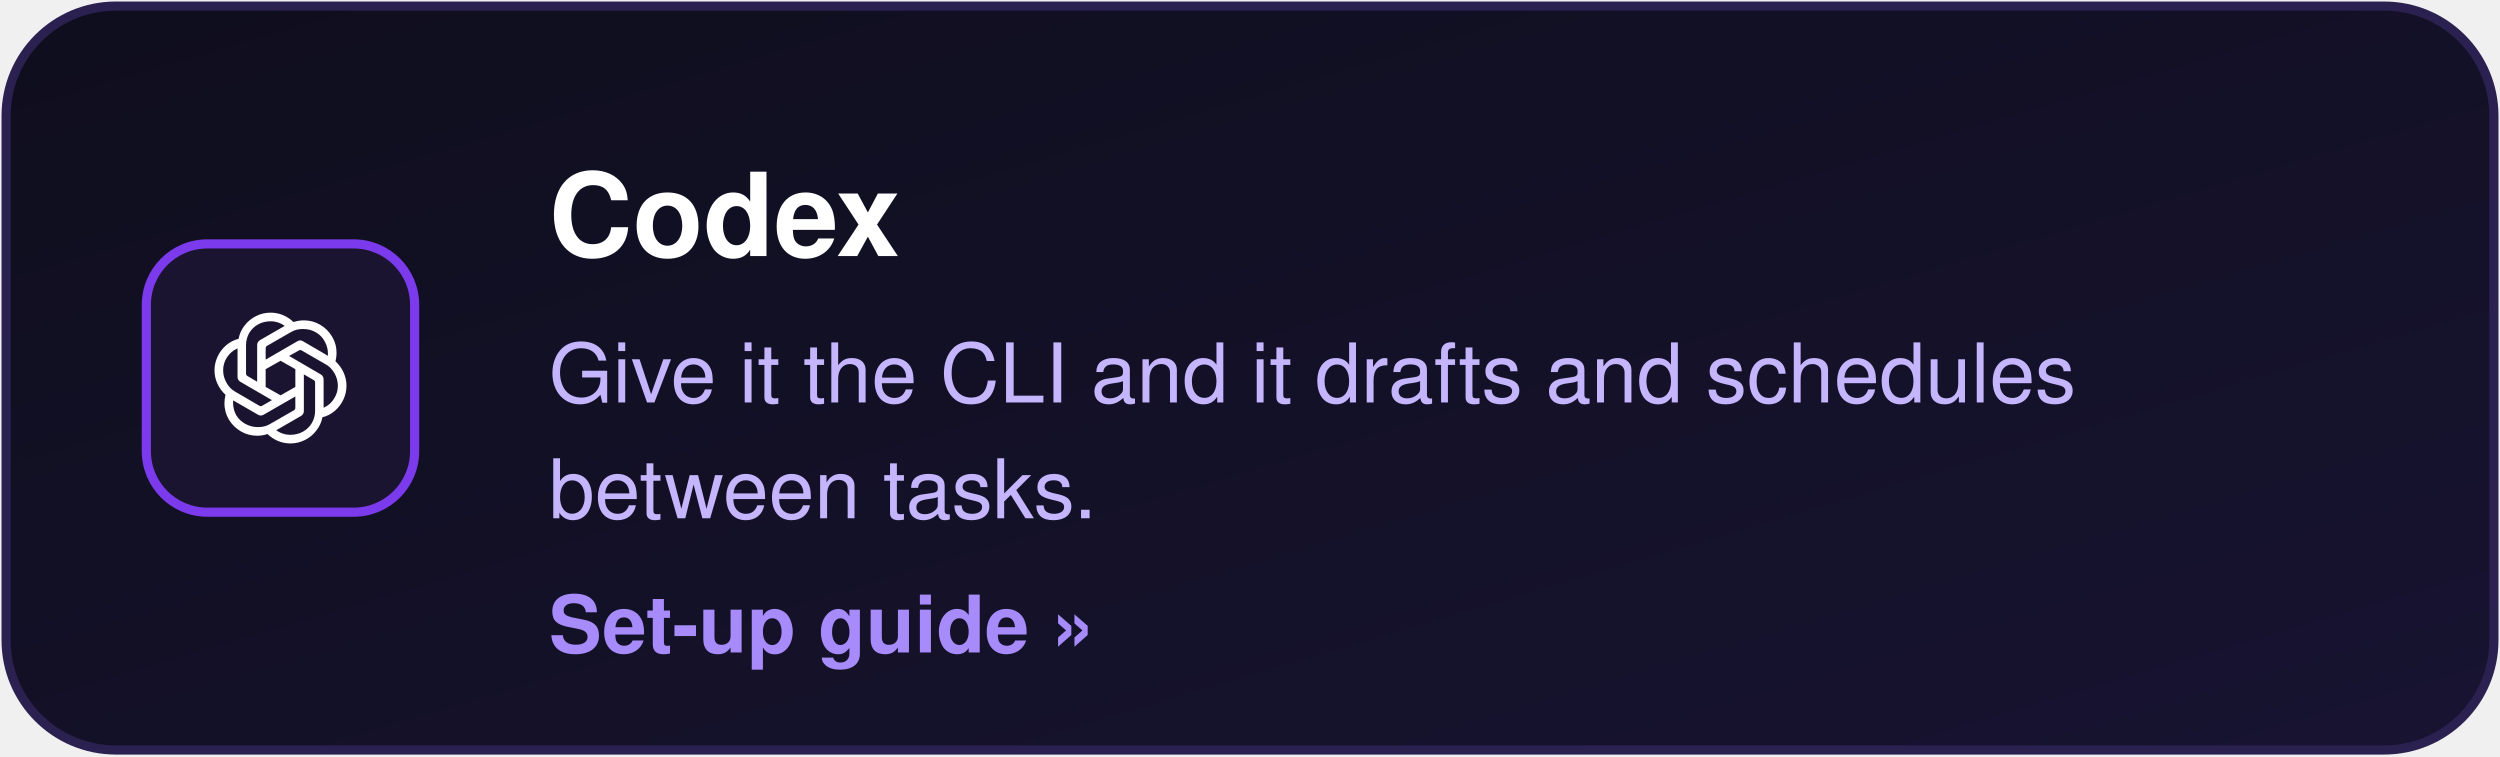
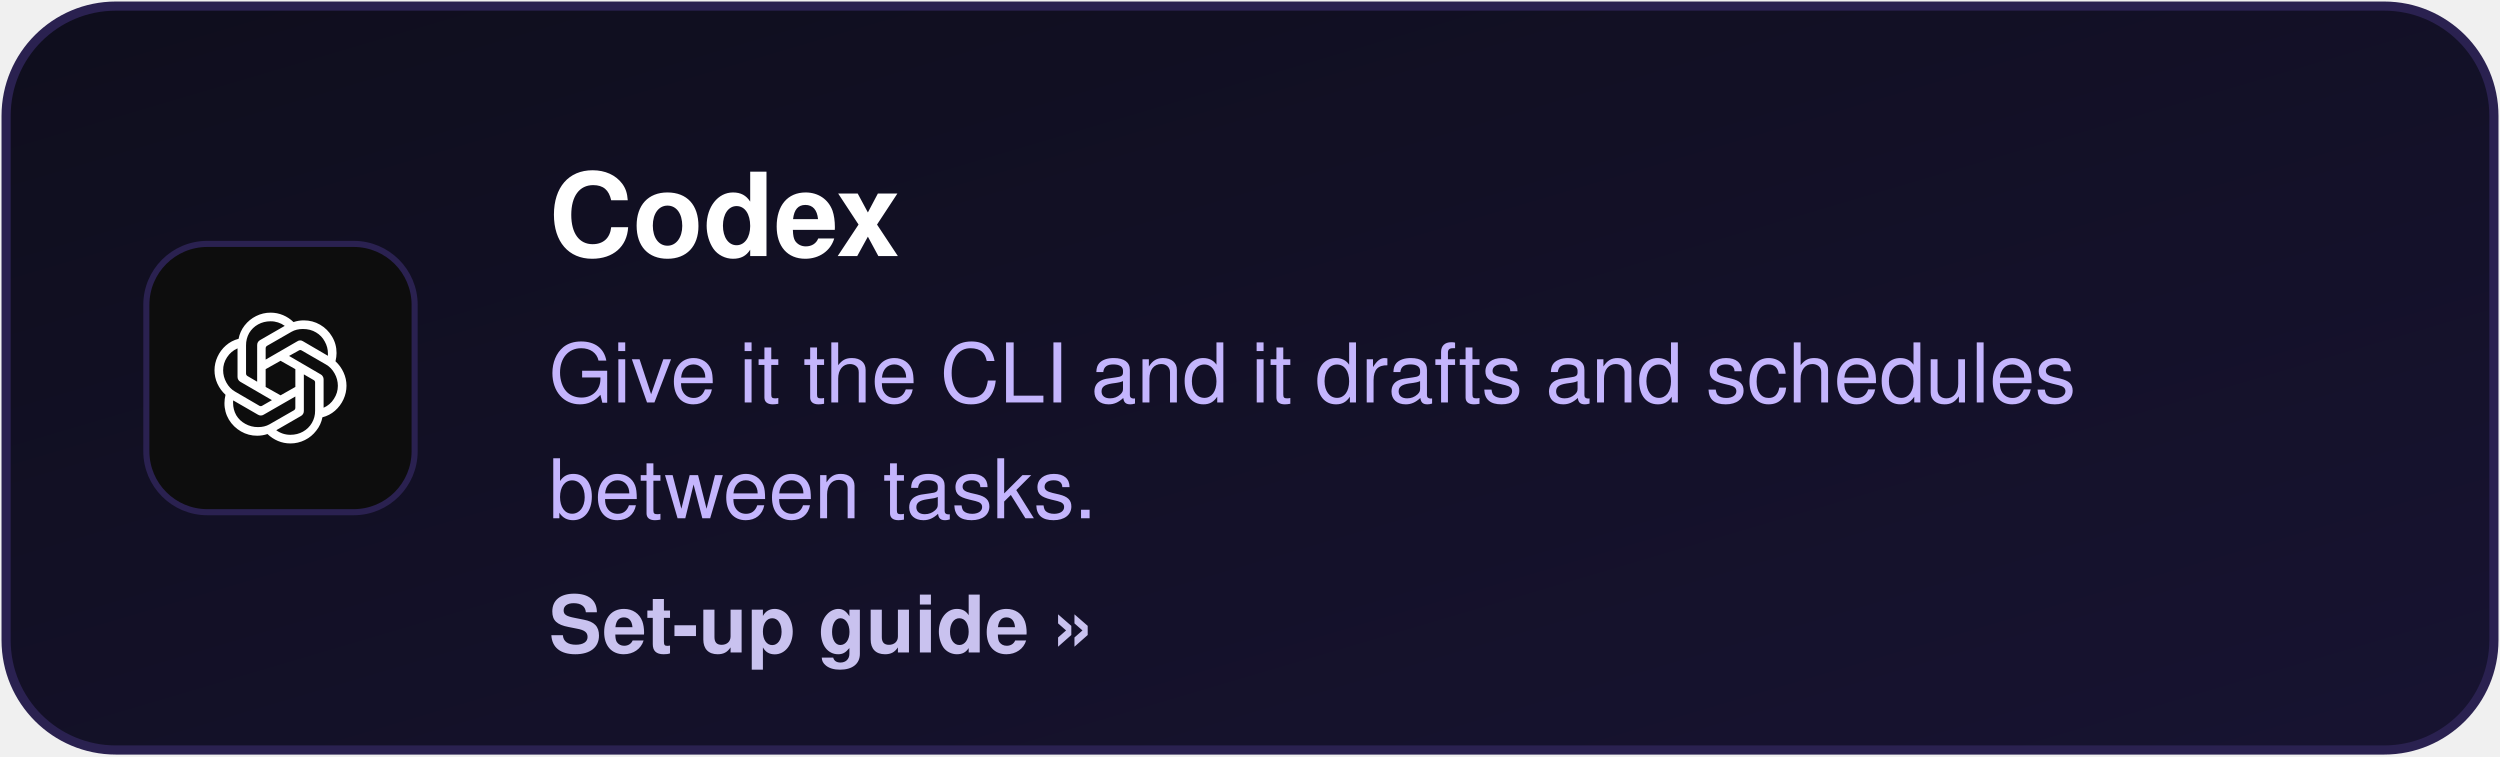
<svg xmlns="http://www.w3.org/2000/svg" width="410" height="124" viewBox="0 0 410 124" role="img" aria-label="Codex: Give it the CLI and it drafts and schedules between tasks.">
  <defs>
    <linearGradient id="bg" x1="0" y1="0" x2="1" y2="1">
      <stop offset="0" stop-color="#0f0e1d" />
      <stop offset="1" stop-color="#171331" />
    </linearGradient>
  </defs>
  <rect x="1" y="1" width="408" height="122" rx="18" fill="url(#bg)" stroke="#2a2150" stroke-width="1.5" />
-   <rect x="24" y="40" width="44" height="44" rx="10" fill="#1b1430" stroke="#7c3aed" stroke-width="1.5" />
+   <rect x="24" y="40" width="44" height="44" rx="10" fill="#0d0d0d" stroke="#2a2150" stroke-width="1" />
  <svg viewBox="0 0 20 20" width="26" height="26" x="33" y="49" fill="#ffffff">
    <path d="M11.248 18.25q-.825 0-1.568-.314a4.3 4.3 0 0 1-1.32-.874 4 4 0 0 1-1.304.214 4 4 0 0 1-2.046-.544 4.27 4.27 0 0 1-1.518-1.485 4 4 0 0 1-.56-2.095q0-.48.131-1.04A4.4 4.4 0 0 1 2.04 10.71a4.07 4.07 0 0 1 .017-3.4 4.2 4.2 0 0 1 1.056-1.418 3.8 3.8 0 0 1 1.6-.842 3.9 3.9 0 0 1 .76-1.683q.593-.759 1.451-1.188a4.04 4.04 0 0 1 1.832-.429q.825 0 1.567.313.742.314 1.32.875a4 4 0 0 1 1.304-.215q1.106 0 2.046.545a4.14 4.14 0 0 1 1.501 1.485q.578.941.578 2.095 0 .48-.132 1.04.66.61 1.023 1.419.363.792.363 1.666 0 .892-.38 1.717a4.3 4.3 0 0 1-1.072 1.435 3.8 3.8 0 0 1-1.584.825 3.8 3.8 0 0 1-.775 1.683 4.06 4.06 0 0 1-1.436 1.188 4.04 4.04 0 0 1-1.832.429m-4.076-2.062q.825 0 1.435-.347l3.103-1.782a.36.36 0 0 0 .164-.313v-1.42L7.881 14.62a.67.67 0 0 1-.726 0l-3.118-1.798a.5.5 0 0 1-.017.115v.198q0 .841.396 1.551.413.693 1.139 1.089a3.2 3.2 0 0 0 1.617.412m.165-2.69a.4.4 0 0 0 .181.05q.083 0 .165-.05l1.238-.71-3.977-2.31a.7.7 0 0 1-.363-.643v-3.58q-.825.362-1.32 1.122a2.9 2.9 0 0 0-.495 1.65q0 .809.413 1.55.412.743 1.072 1.123zm3.91 3.663q.875 0 1.585-.396a2.96 2.96 0 0 0 1.534-2.64v-3.564a.32.32 0 0 0-.165-.297l-1.254-.726v4.604a.7.7 0 0 1-.363.643l-3.119 1.799a3 3 0 0 0 1.783.577m.627-6.039V8.878L10.01 7.822 8.129 8.878v2.244l1.881 1.056zM7.057 5.859a.7.7 0 0 1 .363-.644l3.119-1.798a3 3 0 0 0-1.782-.578q-.874 0-1.584.396A2.96 2.96 0 0 0 6.05 4.324a3.07 3.07 0 0 0-.396 1.551v3.547q0 .199.165.314l1.237.726zm8.383 7.887q.825-.364 1.303-1.123.495-.758.495-1.65a3.15 3.15 0 0 0-.412-1.55q-.413-.743-1.073-1.123l-3.086-1.782q-.099-.065-.181-.049a.3.3 0 0 0-.165.05l-1.238.692 3.993 2.327a.6.6 0 0 1 .264.264.64.64 0 0 1 .1.363zm-3.317-8.382a.63.63 0 0 1 .726 0l3.135 1.831v-.297q0-.792-.396-1.501a2.86 2.86 0 0 0-1.105-1.155q-.71-.43-1.65-.43-.825 0-1.436.347L8.294 5.941a.36.36 0 0 0-.165.314v1.418z" />
  </svg>
  <text x="90" y="42" font-family="'Segoe UI',Helvetica,Arial,sans-serif" font-size="19" font-weight="700" fill="#ffffff">Codex</text>
  <text x="90" y="66" font-family="'Segoe UI',Helvetica,Arial,sans-serif" font-size="13.5" fill="#c4b5fd">Give it the CLI and it drafts and schedules</text>
  <text x="90" y="85" font-family="'Segoe UI',Helvetica,Arial,sans-serif" font-size="13.5" fill="#c4b5fd">between tasks.</text>
-   <text x="90" y="107" font-family="'Segoe UI',Helvetica,Arial,sans-serif" font-size="13" font-weight="600" fill="#a78bfa">Set-up guide »</text>
+   <text x="90" y="107" font-family="'Segoe UI',Helvetica,Arial,sans-serif" font-size="13" font-weight="600" fill="#c9c2ef">Set-up guide »</text>
</svg>
